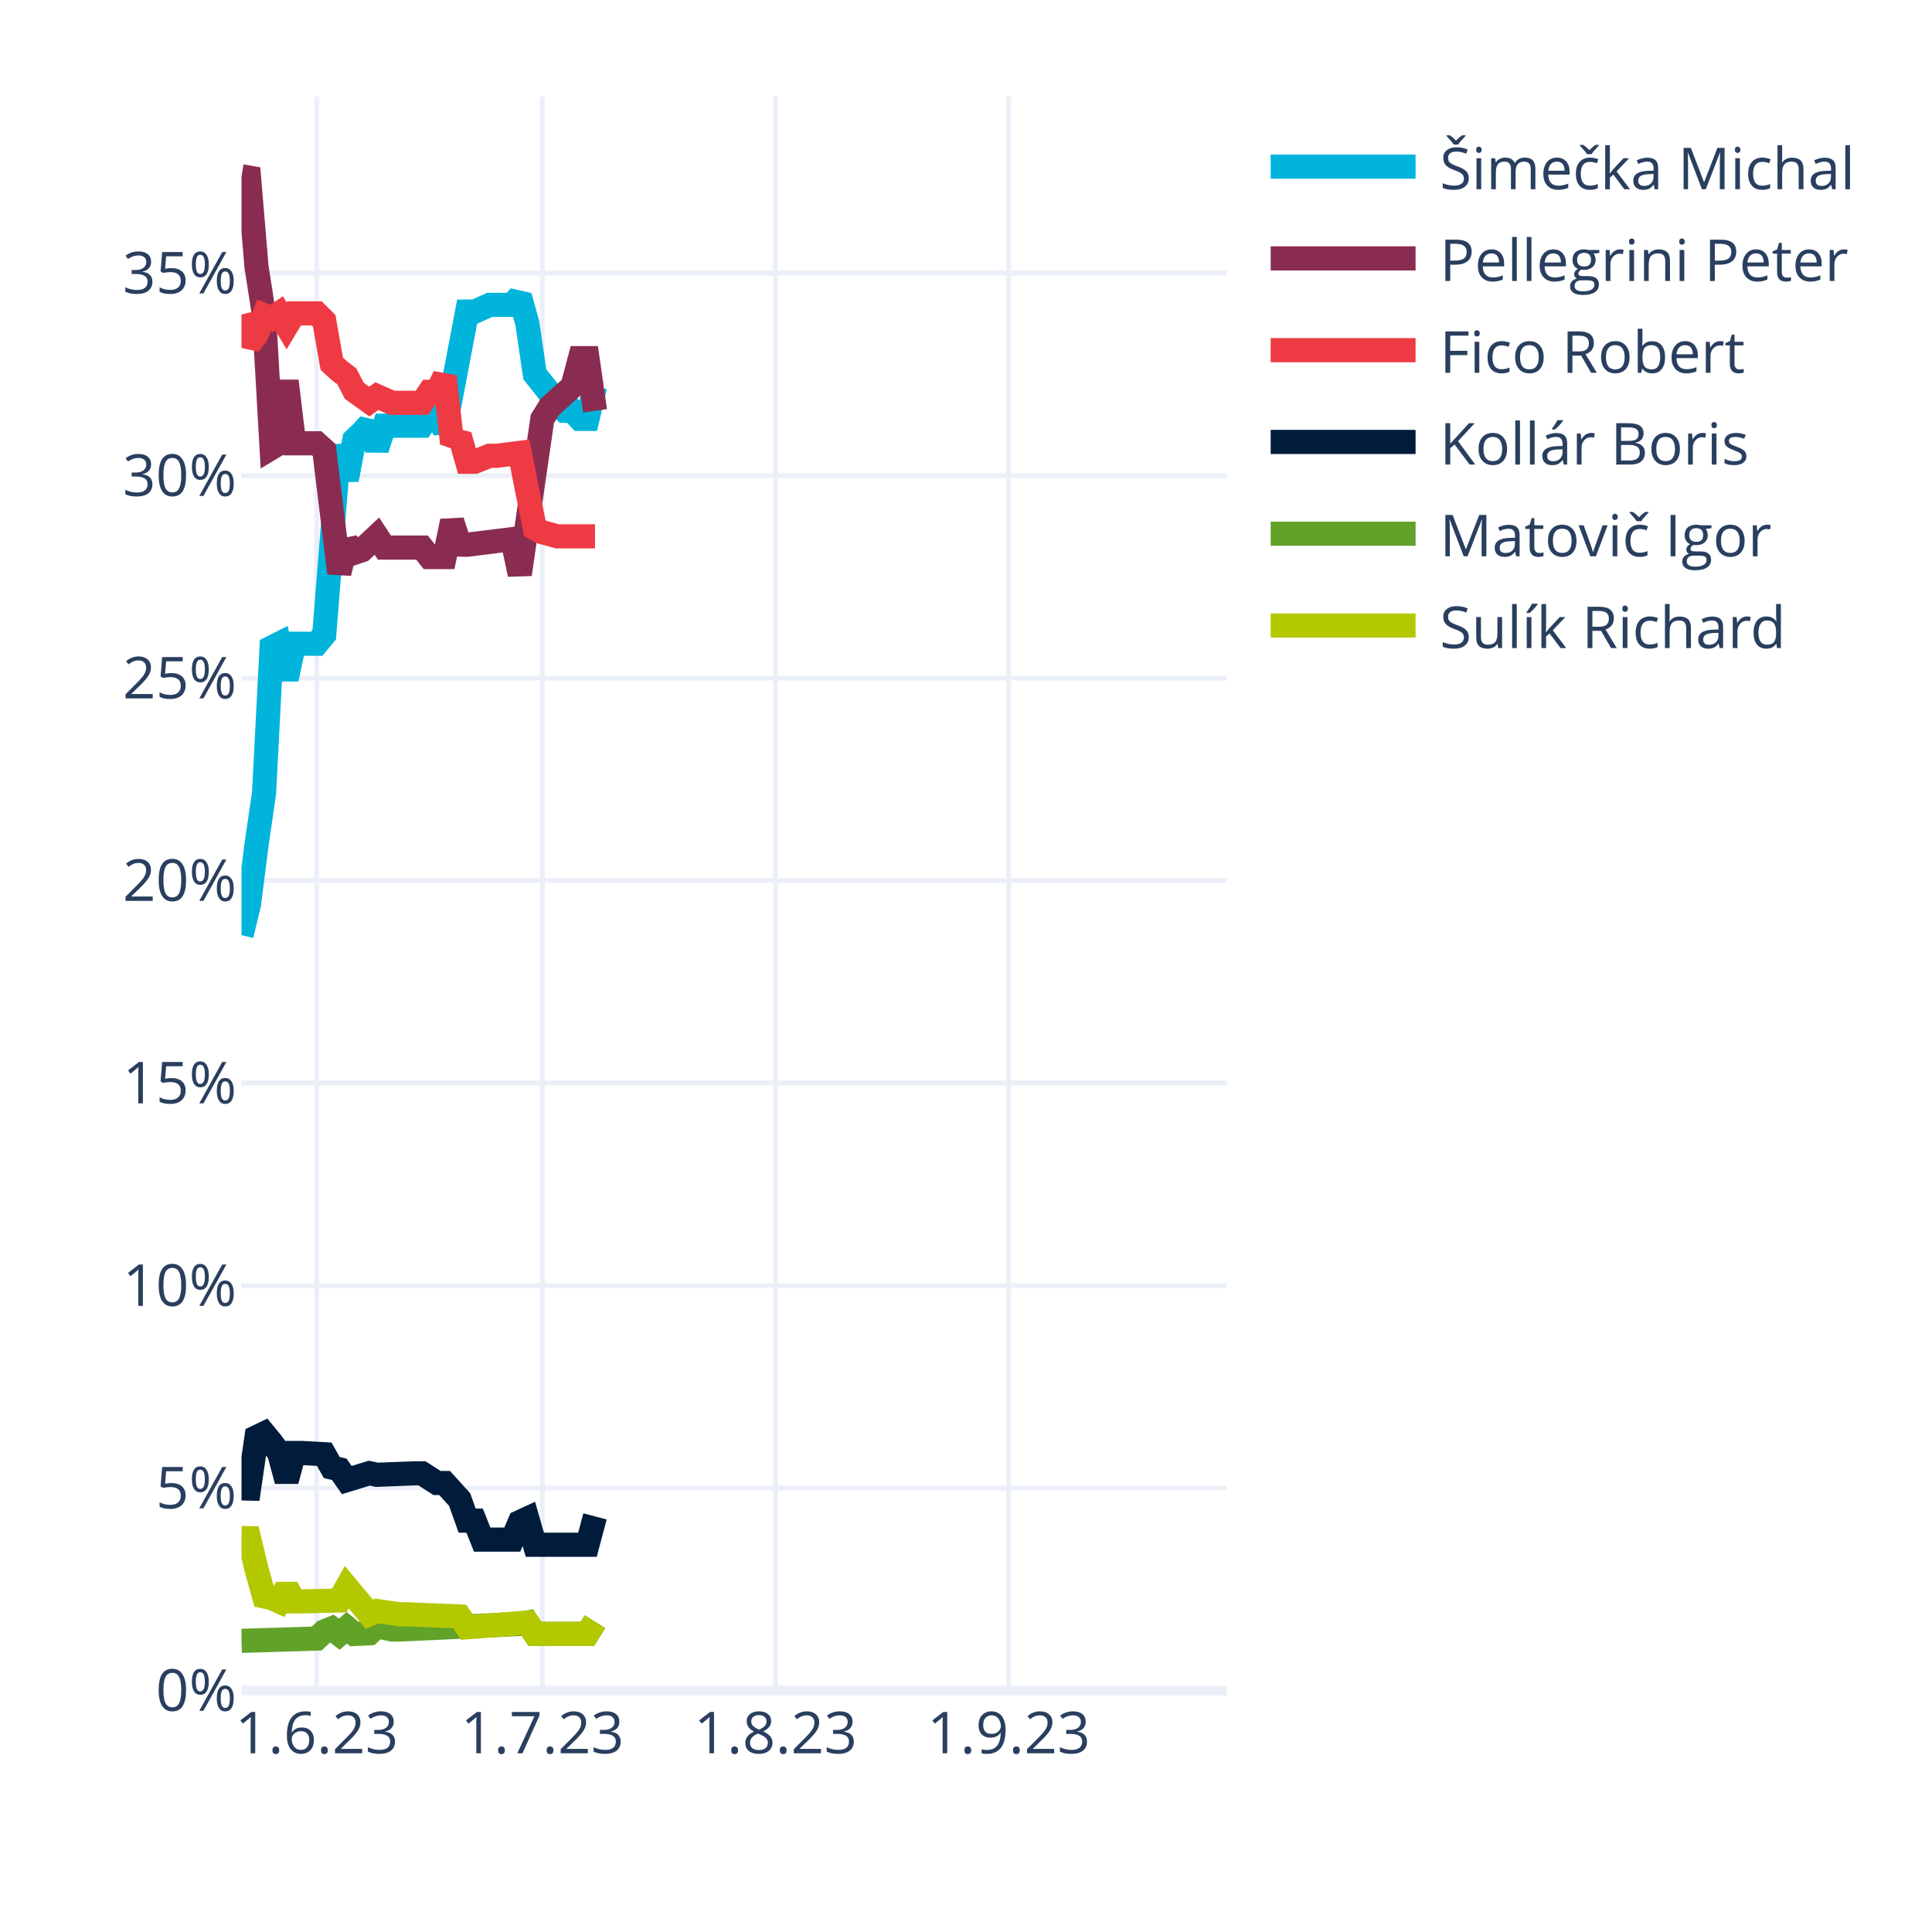
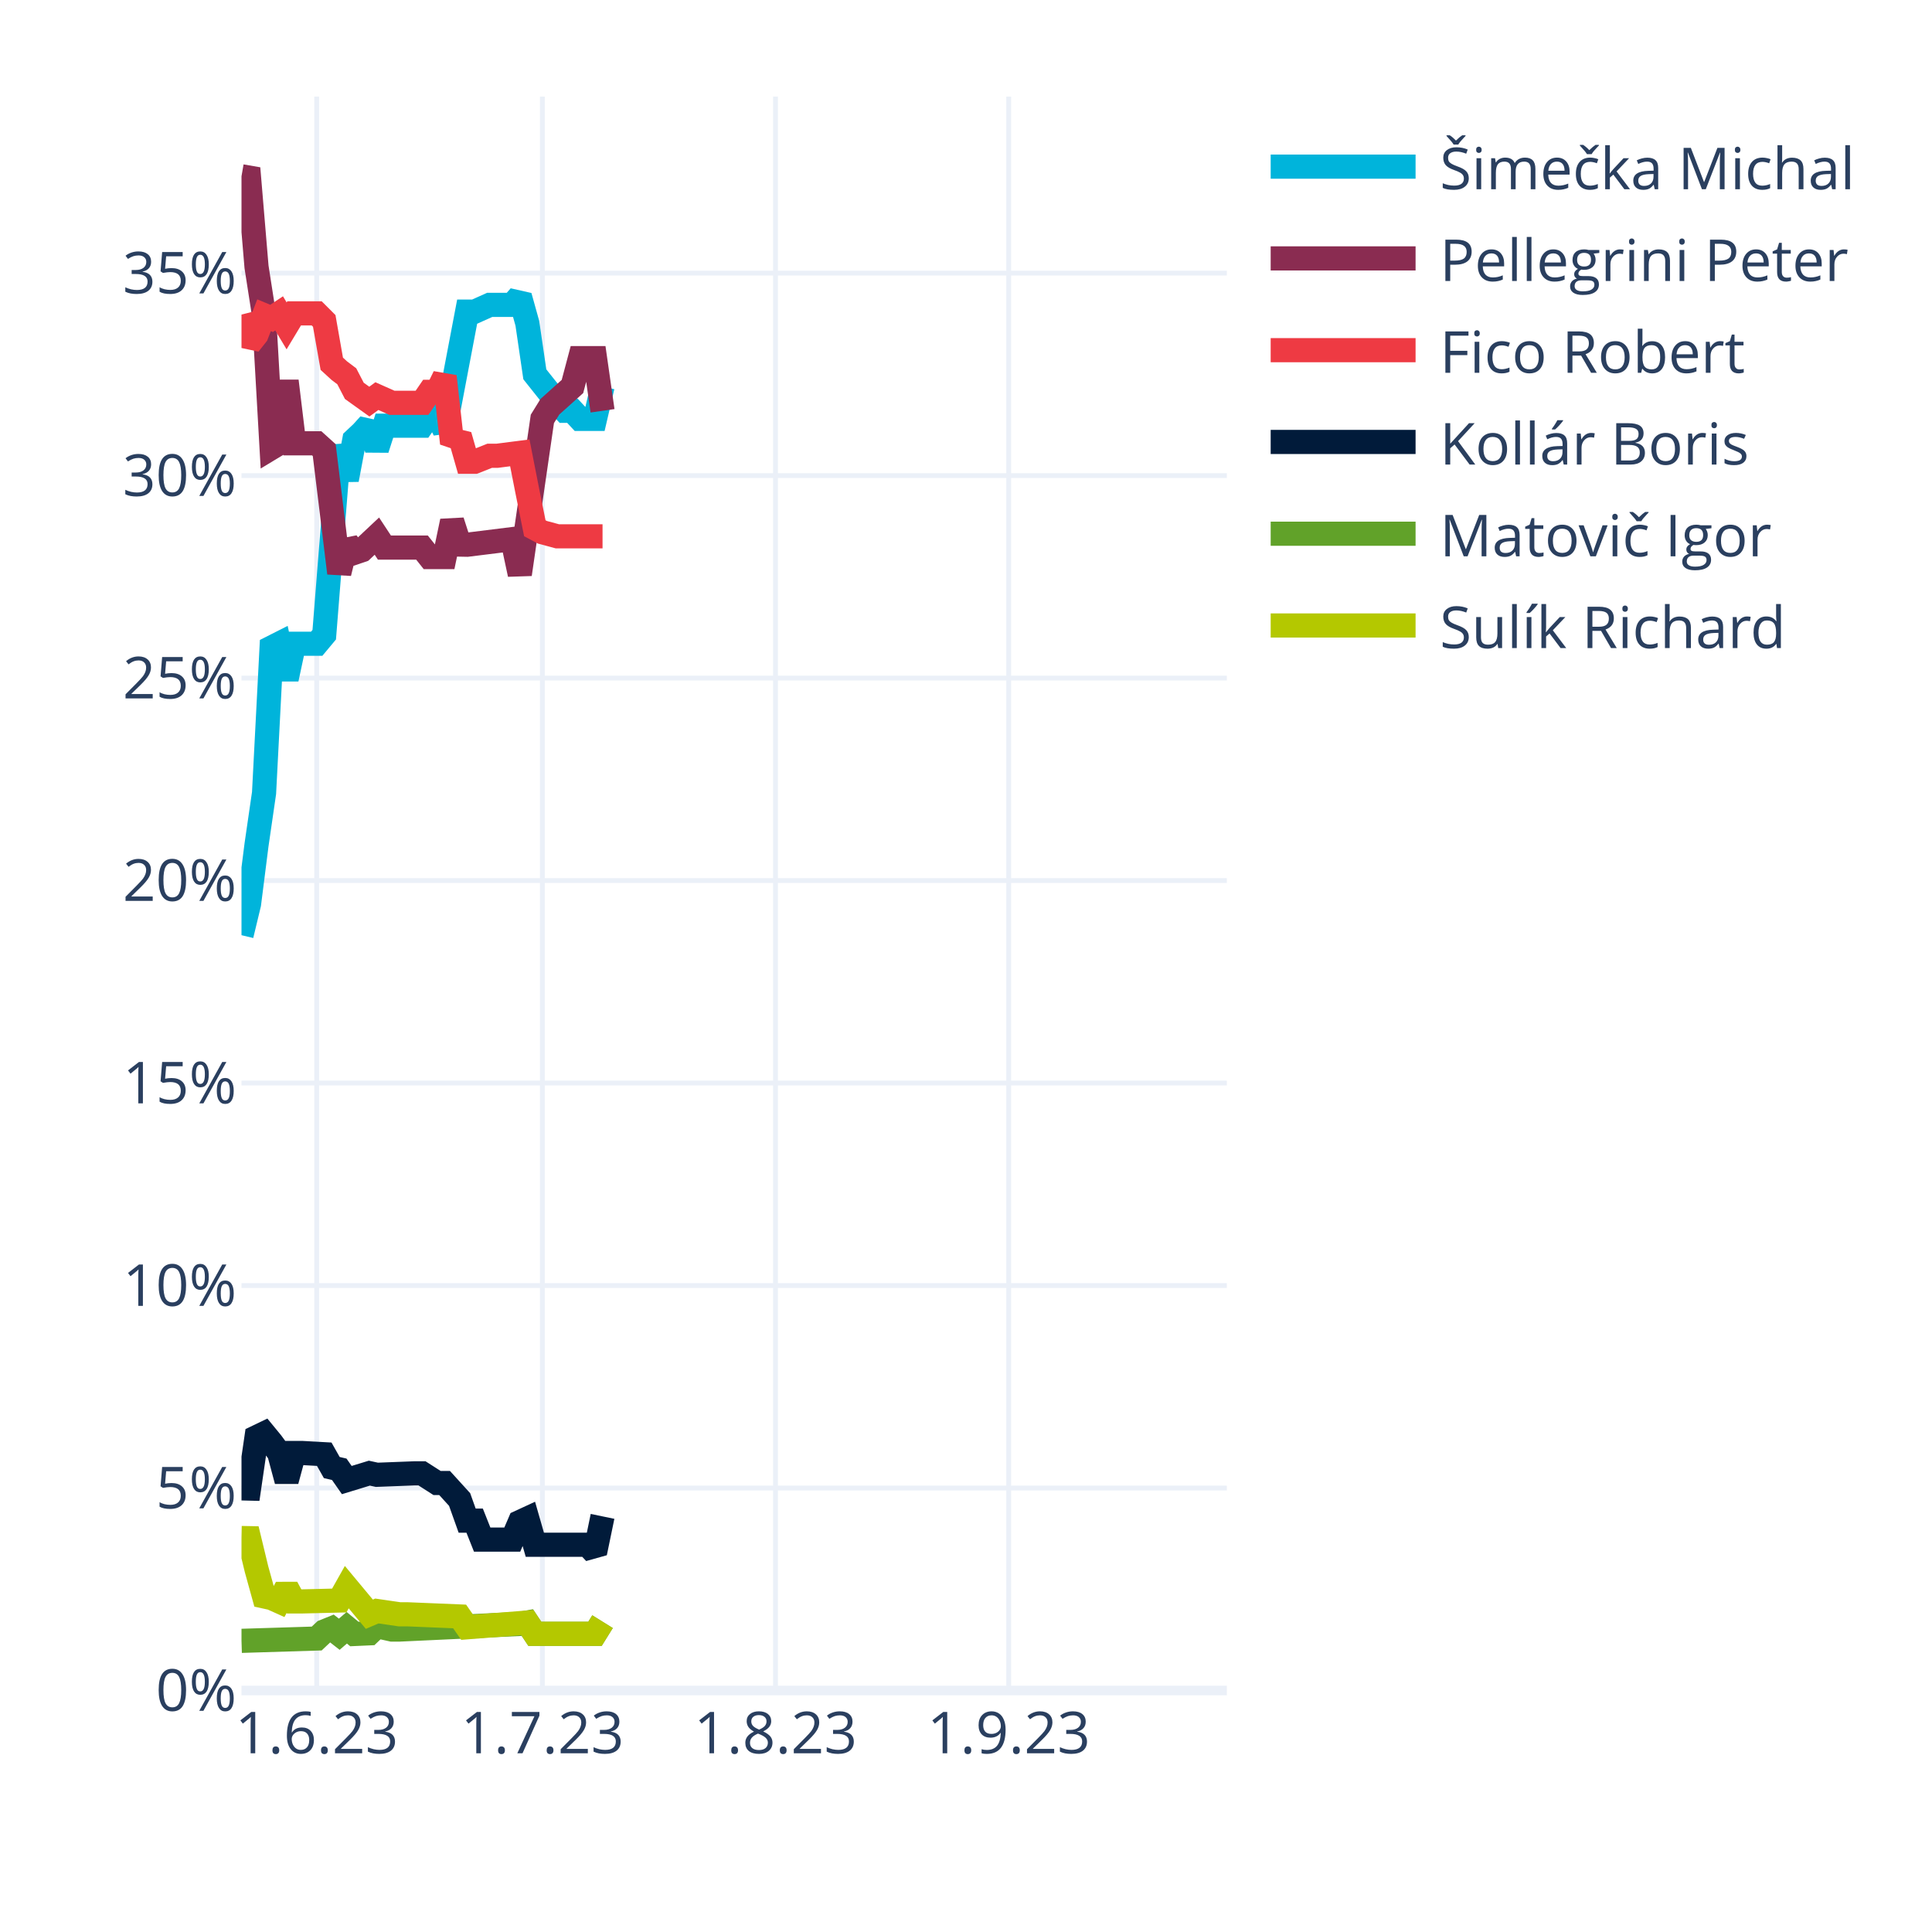
<svg xmlns="http://www.w3.org/2000/svg" class="main-svg" width="400" height="400" style="" viewBox="0 0 400 400">
  <rect x="0" y="0" width="400" height="400" style="fill: rgb(255, 255, 255); fill-opacity: 1;" />
-   <defs id="defs-b30ef4">
+   <defs id="defs-814149">
    <g class="clips">
-       <clipPath id="clipb30ef4xyplot" class="plotclip">
+       <clipPath id="clip814149xyplot" class="plotclip">
        <rect width="204" height="330" />
      </clipPath>
-       <clipPath class="axesclip" id="clipb30ef4x">
+       <clipPath class="axesclip" id="clip814149x">
        <rect x="50" y="0" width="204" height="400" />
      </clipPath>
-       <clipPath class="axesclip" id="clipb30ef4y">
+       <clipPath class="axesclip" id="clip814149y">
        <rect x="0" y="20" width="400" height="330" />
      </clipPath>
-       <clipPath class="axesclip" id="clipb30ef4xy">
+       <clipPath class="axesclip" id="clip814149xy">
        <rect x="50" y="20" width="204" height="330" />
      </clipPath>
    </g>
    <g class="gradients" />
    <g class="patterns" />
  </defs>
  <g class="bglayer" />
  <g class="layer-below">
    <g class="imagelayer" />
    <g class="shapelayer" />
  </g>
  <g class="cartesianlayer">
    <g class="subplot xy">
      <g class="layer-subplot">
        <g class="shapelayer" />
        <g class="imagelayer" />
      </g>
      <g class="minor-gridlayer">
        <g class="x" />
        <g class="y" />
      </g>
      <g class="gridlayer">
        <g class="x">
          <path class="xgrid crisp" transform="translate(65.57,0)" d="M0,20v330" style="stroke: rgb(235, 240, 248); stroke-opacity: 1; stroke-width: 1px;" />
          <path class="xgrid crisp" transform="translate(112.29,0)" d="M0,20v330" style="stroke: rgb(235, 240, 248); stroke-opacity: 1; stroke-width: 1px;" />
          <path class="xgrid crisp" transform="translate(160.56,0)" d="M0,20v330" style="stroke: rgb(235, 240, 248); stroke-opacity: 1; stroke-width: 1px;" />
          <path class="xgrid crisp" transform="translate(208.84,0)" d="M0,20v330" style="stroke: rgb(235, 240, 248); stroke-opacity: 1; stroke-width: 1px;" />
        </g>
        <g class="y">
          <path class="ygrid crisp" transform="translate(0,308.08)" d="M50,0h204" style="stroke: rgb(235, 240, 248); stroke-opacity: 1; stroke-width: 1px;" />
          <path class="ygrid crisp" transform="translate(0,266.16)" d="M50,0h204" style="stroke: rgb(235, 240, 248); stroke-opacity: 1; stroke-width: 1px;" />
          <path class="ygrid crisp" transform="translate(0,224.23)" d="M50,0h204" style="stroke: rgb(235, 240, 248); stroke-opacity: 1; stroke-width: 1px;" />
          <path class="ygrid crisp" transform="translate(0,182.31)" d="M50,0h204" style="stroke: rgb(235, 240, 248); stroke-opacity: 1; stroke-width: 1px;" />
          <path class="ygrid crisp" transform="translate(0,140.39)" d="M50,0h204" style="stroke: rgb(235, 240, 248); stroke-opacity: 1; stroke-width: 1px;" />
          <path class="ygrid crisp" transform="translate(0,98.47)" d="M50,0h204" style="stroke: rgb(235, 240, 248); stroke-opacity: 1; stroke-width: 1px;" />
          <path class="ygrid crisp" transform="translate(0,56.54)" d="M50,0h204" style="stroke: rgb(235, 240, 248); stroke-opacity: 1; stroke-width: 1px;" />
        </g>
      </g>
      <g class="zerolinelayer">
        <path class="yzl zl crisp" transform="translate(0,350)" d="M50,0h204" style="stroke: rgb(235, 240, 248); stroke-opacity: 1; stroke-width: 2px;" />
      </g>
      <path class="xlines-below" />
      <path class="ylines-below" />
      <g class="overlines-below" />
      <g class="xaxislayer-below" />
      <g class="yaxislayer-below" />
      <g class="overaxes-below" />
-       <g class="plot" transform="translate(50,20)" clip-path="url(#clipb30ef4xyplot)">
+       <g class="plot" transform="translate(50,20)" clip-path="url(#clip814149xyplot)">
        <g class="scatterlayer mlayer">
-           <g class="trace scatter trace3335e6" style="stroke-miterlimit: 2; opacity: 1;">
-             <g class="fills" />
-             <g class="errorbars" />
-             <g class="lines">
-               <path class="js-line" d="M0,173.62L1.56,167.15L3.11,154.92L4.67,144.18L6.23,114.07L7.79,113.28L9.34,120.58L10.9,113.28L12.46,113.28L15.57,113.28L17.13,111.41L20.24,72.26L21.8,79.31L23.36,71.06L24.92,69.6L26.47,67.89L28.03,72.98L29.59,68.13L31.15,68.13L37.37,68.13L38.93,65.9L40.49,65.9L42.05,69.08L46.72,44.52L48.27,44.52L51.39,43.12L52.95,43.12L56.06,43.12L57.62,41.33L59.18,46.93L60.73,57.5L65.4,63.37L66.96,65.05L68.52,65.05L70.08,66.73L71.63,66.73L73.19,60.02" style="vector-effect: none; fill: none; stroke: rgb(0, 180, 219); stroke-opacity: 1; stroke-width: 5px; opacity: 1;" />
-             </g>
-             <g class="points" />
-             <g class="text" />
-           </g>
-           <g class="trace scatter trace28504c" style="stroke-miterlimit: 2; opacity: 1;">
-             <g class="fills" />
-             <g class="errorbars" />
-             <g class="lines">
-               <path class="js-line" d="M0,16.5L1.56,16.77L3.11,35.25L4.67,45.27L6.23,72.72L7.79,71.78L9.34,58.89L10.9,71.78L12.46,71.78L15.57,71.78L17.13,73.19L20.24,98.65L21.8,92.3L23.36,94.45L24.92,93.92L28.03,91L29.59,93.37L37.37,93.37L38.93,95.33L42.05,95.33L43.6,87.91L45.16,92.75L46.72,92.78L56.06,91.62L57.62,98.9L62.29,66.73L63.85,64.21L68.52,60.02L70.08,54.15L71.63,54.15L73.19,65.05" style="vector-effect: none; fill: none; stroke: rgb(138, 44, 81); stroke-opacity: 1; stroke-width: 5px; opacity: 1;" />
-             </g>
-             <g class="points" />
-             <g class="text" />
-           </g>
-           <g class="trace scatter trace298ec2" style="stroke-miterlimit: 2; opacity: 1;">
-             <g class="fills" />
-             <g class="errorbars" />
-             <g class="lines">
-               <path class="js-line" d="M0,45.13L1.56,51.25L3.11,49.29L4.67,45.27L6.23,45.92L7.79,44.88L9.34,47.47L10.9,44.88L12.46,44.88L15.57,44.88L17.13,46.44L18.69,55.31L20.24,56.73L21.8,57.91L23.36,60.92L26.47,63.15L28.03,62.01L31.15,63.4L32.7,63.4L37.37,63.4L38.93,61.12L40.49,61.12L42.05,57.94L43.6,71.77L45.16,70.15L46.72,75.6L48.27,75.6L51.39,74.36L52.95,74.36L57.62,73.76L59.18,81.69L60.73,89.37L62.29,90.2L65.4,91.04L66.96,91.04L73.19,91.04" style="vector-effect: none; fill: none; stroke: rgb(238, 58, 67); stroke-opacity: 1; stroke-width: 5px; opacity: 1;" />
-             </g>
-             <g class="points" />
-             <g class="text" />
-           </g>
-           <g class="trace scatter trace50cc2e" style="stroke-miterlimit: 2; opacity: 1;">
-             <g class="fills" />
-             <g class="errorbars" />
-             <g class="lines">
-               <path class="js-line" d="M0,288.15L1.56,288.19L3.11,277.55L4.67,276.8L6.23,278.7L7.79,280.82L9.34,286.59L10.9,280.82L12.46,280.82L17.13,281.08L18.69,283.84L20.24,284.2L21.8,286.43L26.47,285L28.03,285.34L35.82,285.04L37.37,285.04L40.49,287.04L42.05,287.04L45.16,290.46L46.72,294.83L48.27,294.83L49.83,298.76L56.06,298.76L57.62,295.13L59.18,294.41L60.73,299.82L71.63,299.82L73.19,293.95" style="vector-effect: none; fill: none; stroke: rgb(1, 27, 58); stroke-opacity: 1; stroke-width: 5px; opacity: 1;" />
-             </g>
-             <g class="points" />
-             <g class="text" />
-           </g>
-           <g class="trace scatter tracec3d0f0" style="stroke-miterlimit: 2; opacity: 1;">
-             <g class="fills" />
-             <g class="errorbars" />
-             <g class="lines">
-               <path class="js-line" d="M0,319.72L15.57,319.24L17.13,317.77L18.69,317.14L20.24,318.35L21.8,317.01L23.36,318.3L26.47,318.16L28.03,316.68L31.15,317.38L32.7,317.38L57.62,316.22L59.18,315.93L60.73,318.26L62.29,318.26L71.63,318.26L73.19,315.75" style="vector-effect: none; fill: none; stroke: rgb(97, 162, 41); stroke-opacity: 1; stroke-width: 5px; opacity: 1;" />
-             </g>
-             <g class="points" />
-             <g class="text" />
-           </g>
-           <g class="trace scatter trace36e65b" style="stroke-miterlimit: 2; opacity: 1;">
-             <g class="fills" />
-             <g class="errorbars" />
-             <g class="lines">
-               <path class="js-line" d="M0,298.43L1.56,298.46L3.11,304.88L4.67,310.52L6.23,310.86L7.79,311.56L9.34,308.68L10.9,311.56L12.46,311.56L20.24,311.37L21.8,308.6L26.47,314.21L28.03,313.54L32.7,314.22L34.26,314.22L45.16,314.67L46.72,316.91L59.18,315.93L60.73,318.26L71.63,318.26L73.19,315.75" style="vector-effect: none; fill: none; stroke: rgb(180, 200, 0); stroke-opacity: 1; stroke-width: 5px; opacity: 1;" />
+           <g class="trace scatter trace9d95d5" style="stroke-miterlimit: 2; opacity: 1;">
+             <g class="fills" />
+             <g class="errorbars" />
+             <g class="lines">
+               <path class="js-line" d="M0,173.62L1.56,167.15L3.11,154.92L4.67,144.18L6.23,114.07L7.79,113.28L9.34,120.58L10.9,113.28L12.46,113.28L15.57,113.28L17.13,111.41L20.24,72.26L21.8,79.31L23.36,71.06L24.92,69.6L26.47,67.89L28.03,72.98L29.59,68.13L31.15,68.13L37.37,68.13L38.93,65.9L40.49,65.9L42.05,69.08L46.72,44.52L48.27,44.52L51.39,43.12L52.95,43.12L56.06,43.12L57.62,41.33L59.18,46.93L60.73,57.5L65.4,63.37L66.96,65.05L68.52,65.05L70.08,66.73L73.19,66.73L74.75,60.02" style="vector-effect: none; fill: none; stroke: rgb(0, 180, 219); stroke-opacity: 1; stroke-width: 5px; opacity: 1;" />
+             </g>
+             <g class="points" />
+             <g class="text" />
+           </g>
+           <g class="trace scatter traceb66d76" style="stroke-miterlimit: 2; opacity: 1;">
+             <g class="fills" />
+             <g class="errorbars" />
+             <g class="lines">
+               <path class="js-line" d="M0,16.5L1.56,16.77L3.11,35.25L4.67,45.27L6.23,72.72L7.79,71.78L9.34,58.89L10.9,71.78L12.46,71.78L15.57,71.78L17.13,73.19L20.24,98.65L21.8,92.3L23.36,94.45L24.92,93.92L28.03,91L29.59,93.37L37.37,93.37L38.93,95.33L42.05,95.33L43.6,87.91L45.16,92.75L46.72,92.78L56.06,91.62L57.62,98.9L62.29,66.73L63.85,64.21L68.52,60.02L70.08,54.15L73.19,54.15L74.75,65.05" style="vector-effect: none; fill: none; stroke: rgb(138, 44, 81); stroke-opacity: 1; stroke-width: 5px; opacity: 1;" />
+             </g>
+             <g class="points" />
+             <g class="text" />
+           </g>
+           <g class="trace scatter tracec6485e" style="stroke-miterlimit: 2; opacity: 1;">
+             <g class="fills" />
+             <g class="errorbars" />
+             <g class="lines">
+               <path class="js-line" d="M0,45.13L1.56,51.25L3.11,49.29L4.67,45.27L6.23,45.92L7.79,44.88L9.34,47.47L10.9,44.88L12.46,44.88L15.57,44.88L17.13,46.44L18.69,55.31L20.24,56.73L21.8,57.91L23.36,60.92L26.47,63.15L28.03,62.01L31.15,63.4L32.7,63.4L37.37,63.4L38.93,61.12L40.49,61.12L42.05,57.94L43.6,71.77L45.16,70.15L46.72,75.6L48.27,75.6L51.39,74.36L52.95,74.36L57.62,73.76L59.18,81.69L60.73,89.37L62.29,90.2L65.4,91.04L66.96,91.04L74.75,91.04" style="vector-effect: none; fill: none; stroke: rgb(238, 58, 67); stroke-opacity: 1; stroke-width: 5px; opacity: 1;" />
+             </g>
+             <g class="points" />
+             <g class="text" />
+           </g>
+           <g class="trace scatter tracee29975" style="stroke-miterlimit: 2; opacity: 1;">
+             <g class="fills" />
+             <g class="errorbars" />
+             <g class="lines">
+               <path class="js-line" d="M0,288.15L1.56,288.19L3.11,277.55L4.67,276.8L6.23,278.7L7.79,280.82L9.34,286.59L10.9,280.82L12.46,280.82L17.13,281.08L18.69,283.84L20.24,284.2L21.8,286.43L26.47,285L28.03,285.34L35.82,285.04L37.37,285.04L40.49,287.04L42.05,287.04L45.16,290.46L46.72,294.83L48.27,294.83L49.83,298.76L56.06,298.76L57.62,295.13L59.18,294.41L60.73,299.82L71.63,299.82L73.19,301.49L74.75,293.95" style="vector-effect: none; fill: none; stroke: rgb(1, 27, 58); stroke-opacity: 1; stroke-width: 5px; opacity: 1;" />
+             </g>
+             <g class="points" />
+             <g class="text" />
+           </g>
+           <g class="trace scatter trace749747" style="stroke-miterlimit: 2; opacity: 1;">
+             <g class="fills" />
+             <g class="errorbars" />
+             <g class="lines">
+               <path class="js-line" d="M0,319.72L15.57,319.24L17.13,317.77L18.69,317.14L20.24,318.35L21.8,317.01L23.36,318.3L26.47,318.16L28.03,316.68L31.15,317.38L32.7,317.38L57.62,316.22L59.18,315.93L60.73,318.26L62.29,318.26L73.19,318.26L74.75,315.75" style="vector-effect: none; fill: none; stroke: rgb(97, 162, 41); stroke-opacity: 1; stroke-width: 5px; opacity: 1;" />
+             </g>
+             <g class="points" />
+             <g class="text" />
+           </g>
+           <g class="trace scatter trace7311ec" style="stroke-miterlimit: 2; opacity: 1;">
+             <g class="fills" />
+             <g class="errorbars" />
+             <g class="lines">
+               <path class="js-line" d="M0,298.43L1.56,298.46L3.11,304.88L4.67,310.52L6.23,310.86L7.79,311.56L9.34,308.68L10.9,311.56L12.46,311.56L20.24,311.37L21.8,308.6L26.47,314.21L28.03,313.54L32.7,314.22L34.26,314.22L45.16,314.67L46.72,316.91L59.18,315.93L60.73,318.26L73.19,318.26L74.75,315.75" style="vector-effect: none; fill: none; stroke: rgb(180, 200, 0); stroke-opacity: 1; stroke-width: 5px; opacity: 1;" />
            </g>
            <g class="points" />
            <g class="text" />
          </g>
        </g>
      </g>
      <g class="overplot" />
      <path class="xlines-above crisp" d="M0,0" style="fill: none;" />
      <path class="ylines-above crisp" d="M0,0" style="fill: none;" />
      <g class="overlines-above" />
      <g class="xaxislayer-above">
        <g class="xtick">
          <text text-anchor="middle" x="0" y="363" transform="translate(65.57,0)" style="font-family: 'Open Sans', verdana, arial, sans-serif; font-size: 12px; fill: rgb(42, 63, 95); fill-opacity: 1; white-space: pre; opacity: 1;">1.6.23</text>
        </g>
        <g class="xtick">
          <text text-anchor="middle" x="0" y="363" style="font-family: 'Open Sans', verdana, arial, sans-serif; font-size: 12px; fill: rgb(42, 63, 95); fill-opacity: 1; white-space: pre; opacity: 1;" transform="translate(112.29,0)">1.7.23</text>
        </g>
        <g class="xtick">
          <text text-anchor="middle" x="0" y="363" style="font-family: 'Open Sans', verdana, arial, sans-serif; font-size: 12px; fill: rgb(42, 63, 95); fill-opacity: 1; white-space: pre; opacity: 1;" transform="translate(160.56,0)">1.8.23</text>
        </g>
        <g class="xtick">
          <text text-anchor="middle" x="0" y="363" style="font-family: 'Open Sans', verdana, arial, sans-serif; font-size: 12px; fill: rgb(42, 63, 95); fill-opacity: 1; white-space: pre; opacity: 1;" transform="translate(208.84,0)">1.9.23</text>
        </g>
      </g>
      <g class="yaxislayer-above">
        <g class="ytick">
          <text text-anchor="end" x="49" y="4.2" transform="translate(0,350)" style="font-family: 'Open Sans', verdana, arial, sans-serif; font-size: 12px; fill: rgb(42, 63, 95); fill-opacity: 1; white-space: pre; opacity: 1;">0%</text>
        </g>
        <g class="ytick">
          <text text-anchor="end" x="49" y="4.2" style="font-family: 'Open Sans', verdana, arial, sans-serif; font-size: 12px; fill: rgb(42, 63, 95); fill-opacity: 1; white-space: pre; opacity: 1;" transform="translate(0,308.08)">5%</text>
        </g>
        <g class="ytick">
          <text text-anchor="end" x="49" y="4.2" style="font-family: 'Open Sans', verdana, arial, sans-serif; font-size: 12px; fill: rgb(42, 63, 95); fill-opacity: 1; white-space: pre; opacity: 1;" transform="translate(0,266.16)">10%</text>
        </g>
        <g class="ytick">
          <text text-anchor="end" x="49" y="4.2" style="font-family: 'Open Sans', verdana, arial, sans-serif; font-size: 12px; fill: rgb(42, 63, 95); fill-opacity: 1; white-space: pre; opacity: 1;" transform="translate(0,224.23)">15%</text>
        </g>
        <g class="ytick">
          <text text-anchor="end" x="49" y="4.2" style="font-family: 'Open Sans', verdana, arial, sans-serif; font-size: 12px; fill: rgb(42, 63, 95); fill-opacity: 1; white-space: pre; opacity: 1;" transform="translate(0,182.31)">20%</text>
        </g>
        <g class="ytick">
          <text text-anchor="end" x="49" y="4.2" style="font-family: 'Open Sans', verdana, arial, sans-serif; font-size: 12px; fill: rgb(42, 63, 95); fill-opacity: 1; white-space: pre; opacity: 1;" transform="translate(0,140.39)">25%</text>
        </g>
        <g class="ytick">
          <text text-anchor="end" x="49" y="4.2" style="font-family: 'Open Sans', verdana, arial, sans-serif; font-size: 12px; fill: rgb(42, 63, 95); fill-opacity: 1; white-space: pre; opacity: 1;" transform="translate(0,98.47)">30%</text>
        </g>
        <g class="ytick">
          <text text-anchor="end" x="49" y="4.2" style="font-family: 'Open Sans', verdana, arial, sans-serif; font-size: 12px; fill: rgb(42, 63, 95); fill-opacity: 1; white-space: pre; opacity: 1;" transform="translate(0,56.54)">35%</text>
        </g>
      </g>
      <g class="overaxes-above" />
    </g>
  </g>
  <g class="polarlayer" />
  <g class="smithlayer" />
  <g class="ternarylayer" />
  <g class="geolayer" />
  <g class="funnelarealayer" />
  <g class="pielayer" />
  <g class="iciclelayer" />
  <g class="treemaplayer" />
  <g class="sunburstlayer" />
  <g class="glimages" />
-   <defs id="topdefs-b30ef4">
+   <defs id="topdefs-814149">
    <g class="clips" />
-     <clipPath id="legendb30ef4">
+     <clipPath id="legend814149">
      <rect width="130" height="124" x="0" y="0" />
    </clipPath>
  </defs>
  <g class="layer-above">
    <g class="imagelayer" />
    <g class="shapelayer" />
  </g>
  <g class="infolayer">
    <g class="legend" pointer-events="all" transform="translate(258.08,20)">
      <rect class="bg" shape-rendering="crispEdges" width="130" height="124" x="0" y="0" style="stroke: rgb(68, 68, 68); stroke-opacity: 1; fill: rgb(255, 255, 255); fill-opacity: 1; stroke-width: 0px;" />
-       <g class="scrollbox" transform="" clip-path="url(#legendb30ef4)">
+       <g class="scrollbox" transform="" clip-path="url(#legend814149)">
        <g class="groups">
          <g class="traces" transform="translate(0,14.5)" style="opacity: 1;">
            <text class="legendtext" text-anchor="start" x="40" y="4.68" style="font-family: 'Open Sans', verdana, arial, sans-serif; font-size: 12px; fill: rgb(42, 63, 95); fill-opacity: 1; white-space: pre;">Šimečka Michal</text>
            <g class="layers" style="opacity: 1;">
              <g class="legendfill" />
              <g class="legendlines">
                <path class="js-line" d="M5,0h30" style="fill: none; stroke: rgb(0, 180, 219); stroke-opacity: 1; stroke-width: 5px;" />
              </g>
              <g class="legendsymbols">
                <g class="legendpoints" />
              </g>
            </g>
            <rect class="legendtoggle" x="0" y="-9.5" width="124.031" height="19" style="fill: rgb(0, 0, 0); fill-opacity: 0;" />
          </g>
          <g class="traces" transform="translate(0,33.5)" style="opacity: 1;">
            <text class="legendtext" text-anchor="start" x="40" y="4.68" style="font-family: 'Open Sans', verdana, arial, sans-serif; font-size: 12px; fill: rgb(42, 63, 95); fill-opacity: 1; white-space: pre;">Pellegrini Peter</text>
            <g class="layers" style="opacity: 1;">
              <g class="legendfill" />
              <g class="legendlines">
                <path class="js-line" d="M5,0h30" style="fill: none; stroke: rgb(138, 44, 81); stroke-opacity: 1; stroke-width: 5px;" />
              </g>
              <g class="legendsymbols">
                <g class="legendpoints" />
              </g>
            </g>
            <rect class="legendtoggle" x="0" y="-9.5" width="124.031" height="19" style="fill: rgb(0, 0, 0); fill-opacity: 0;" />
          </g>
          <g class="traces" transform="translate(0,52.5)" style="opacity: 1;">
            <text class="legendtext" text-anchor="start" x="40" y="4.68" style="font-family: 'Open Sans', verdana, arial, sans-serif; font-size: 12px; fill: rgb(42, 63, 95); fill-opacity: 1; white-space: pre;">Fico Robert</text>
            <g class="layers" style="opacity: 1;">
              <g class="legendfill" />
              <g class="legendlines">
                <path class="js-line" d="M5,0h30" style="fill: none; stroke: rgb(238, 58, 67); stroke-opacity: 1; stroke-width: 5px;" />
              </g>
              <g class="legendsymbols">
                <g class="legendpoints" />
              </g>
            </g>
            <rect class="legendtoggle" x="0" y="-9.5" width="124.031" height="19" style="fill: rgb(0, 0, 0); fill-opacity: 0;" />
          </g>
          <g class="traces" transform="translate(0,71.5)" style="opacity: 1;">
            <text class="legendtext" text-anchor="start" x="40" y="4.68" style="font-family: 'Open Sans', verdana, arial, sans-serif; font-size: 12px; fill: rgb(42, 63, 95); fill-opacity: 1; white-space: pre;">Kollár Boris</text>
            <g class="layers" style="opacity: 1;">
              <g class="legendfill" />
              <g class="legendlines">
                <path class="js-line" d="M5,0h30" style="fill: none; stroke: rgb(1, 27, 58); stroke-opacity: 1; stroke-width: 5px;" />
              </g>
              <g class="legendsymbols">
                <g class="legendpoints" />
              </g>
            </g>
            <rect class="legendtoggle" x="0" y="-9.5" width="124.031" height="19" style="fill: rgb(0, 0, 0); fill-opacity: 0;" />
          </g>
          <g class="traces" transform="translate(0,90.5)" style="opacity: 1;">
            <text class="legendtext" text-anchor="start" x="40" y="4.68" style="font-family: 'Open Sans', verdana, arial, sans-serif; font-size: 12px; fill: rgb(42, 63, 95); fill-opacity: 1; white-space: pre;">Matovič Igor</text>
            <g class="layers" style="opacity: 1;">
              <g class="legendfill" />
              <g class="legendlines">
                <path class="js-line" d="M5,0h30" style="fill: none; stroke: rgb(97, 162, 41); stroke-opacity: 1; stroke-width: 5px;" />
              </g>
              <g class="legendsymbols">
                <g class="legendpoints" />
              </g>
            </g>
            <rect class="legendtoggle" x="0" y="-9.5" width="124.031" height="19" style="fill: rgb(0, 0, 0); fill-opacity: 0;" />
          </g>
          <g class="traces" transform="translate(0,109.5)" style="opacity: 1;">
            <text class="legendtext" text-anchor="start" x="40" y="4.68" style="font-family: 'Open Sans', verdana, arial, sans-serif; font-size: 12px; fill: rgb(42, 63, 95); fill-opacity: 1; white-space: pre;">Sulík Richard</text>
            <g class="layers" style="opacity: 1;">
              <g class="legendfill" />
              <g class="legendlines">
                <path class="js-line" d="M5,0h30" style="fill: none; stroke: rgb(180, 200, 0); stroke-opacity: 1; stroke-width: 5px;" />
              </g>
              <g class="legendsymbols">
                <g class="legendpoints" />
              </g>
            </g>
            <rect class="legendtoggle" x="0" y="-9.5" width="124.031" height="19" style="fill: rgb(0, 0, 0); fill-opacity: 0;" />
          </g>
        </g>
      </g>
      <rect class="scrollbar" rx="20" ry="3" width="0" height="0" x="0" y="0" style="fill: rgb(128, 139, 164); fill-opacity: 1;" />
    </g>
    <g class="g-gtitle" />
    <g class="g-xtitle" />
    <g class="g-ytitle" />
  </g>
</svg>
